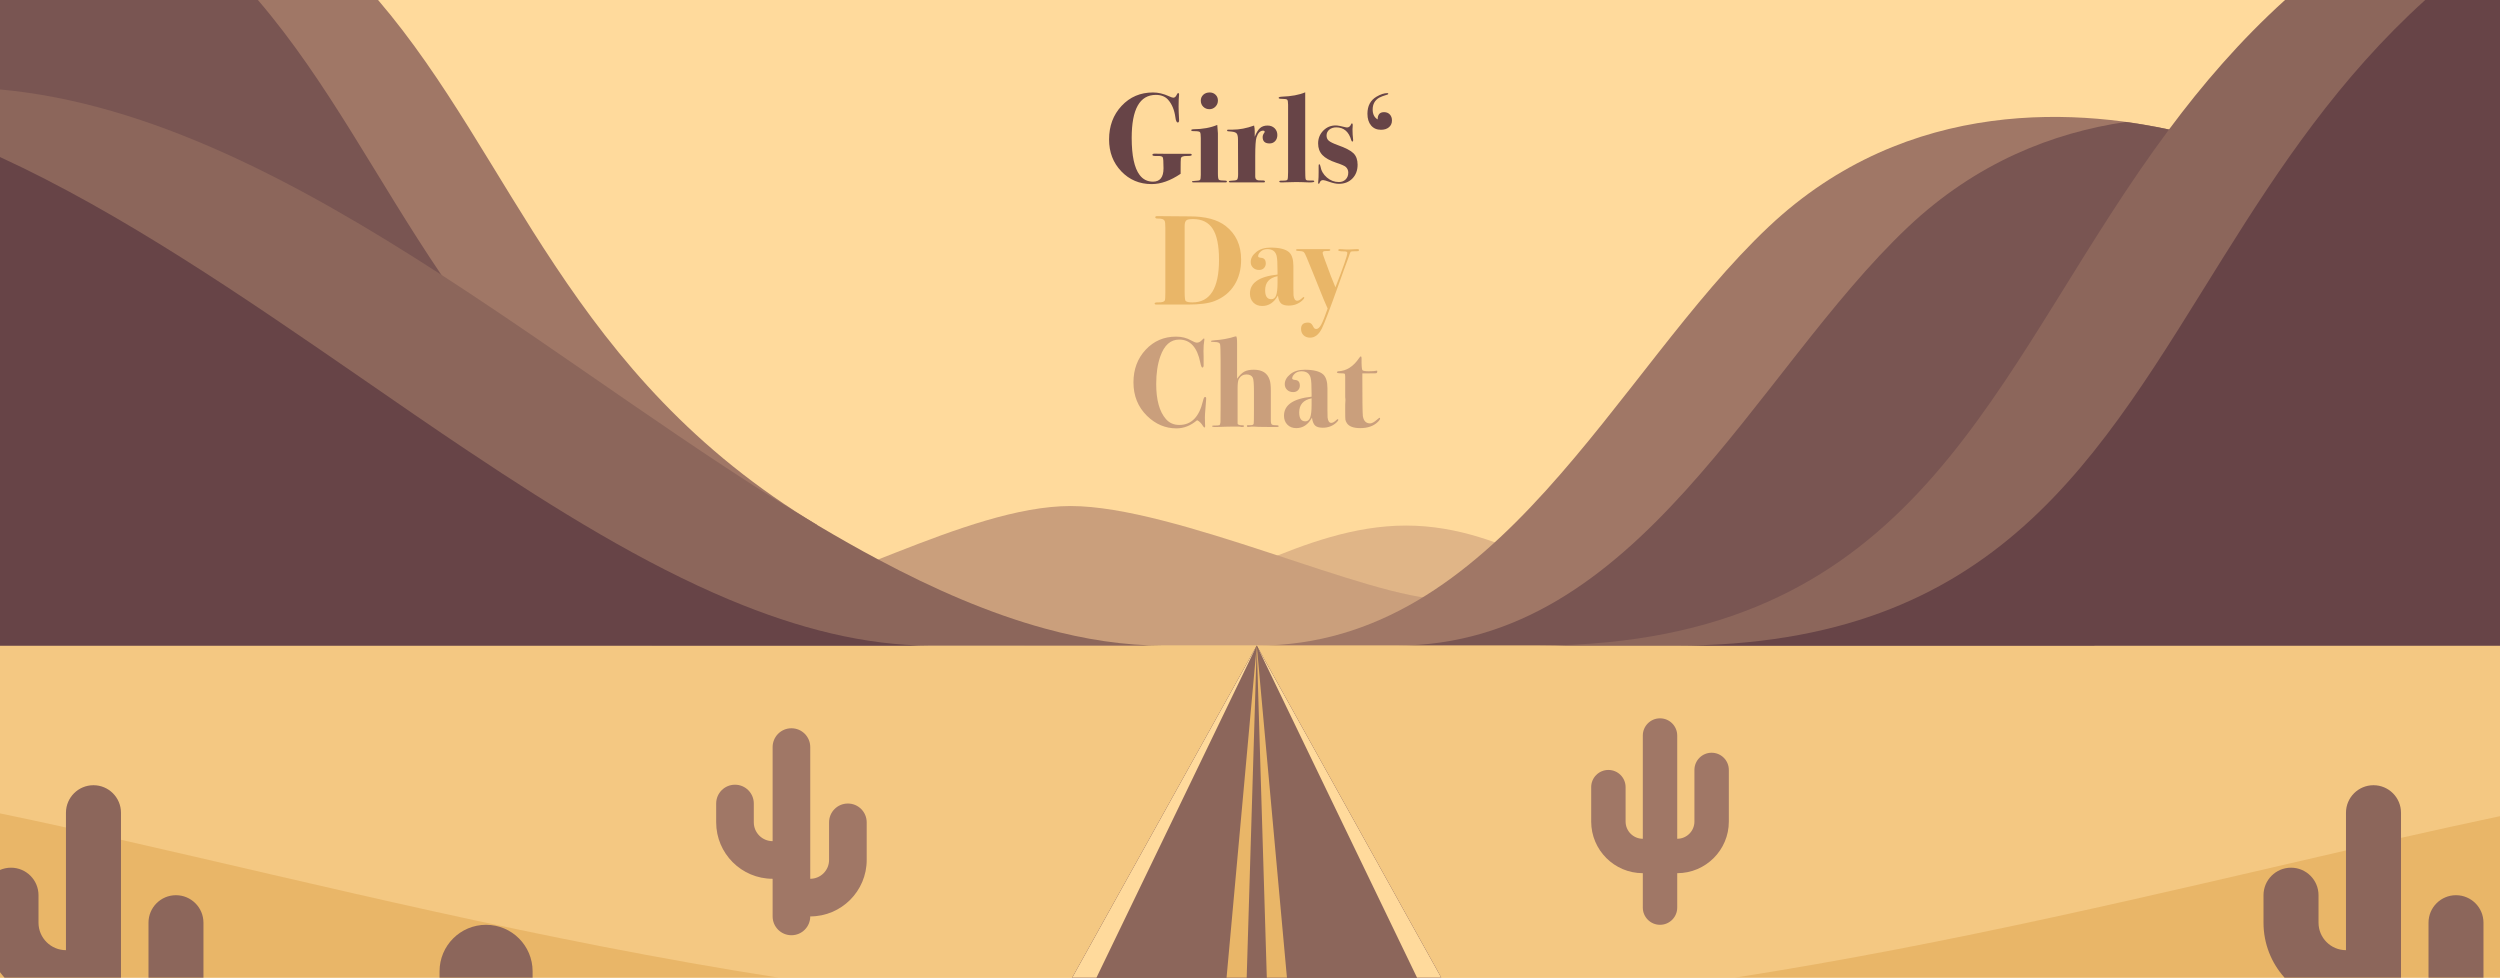
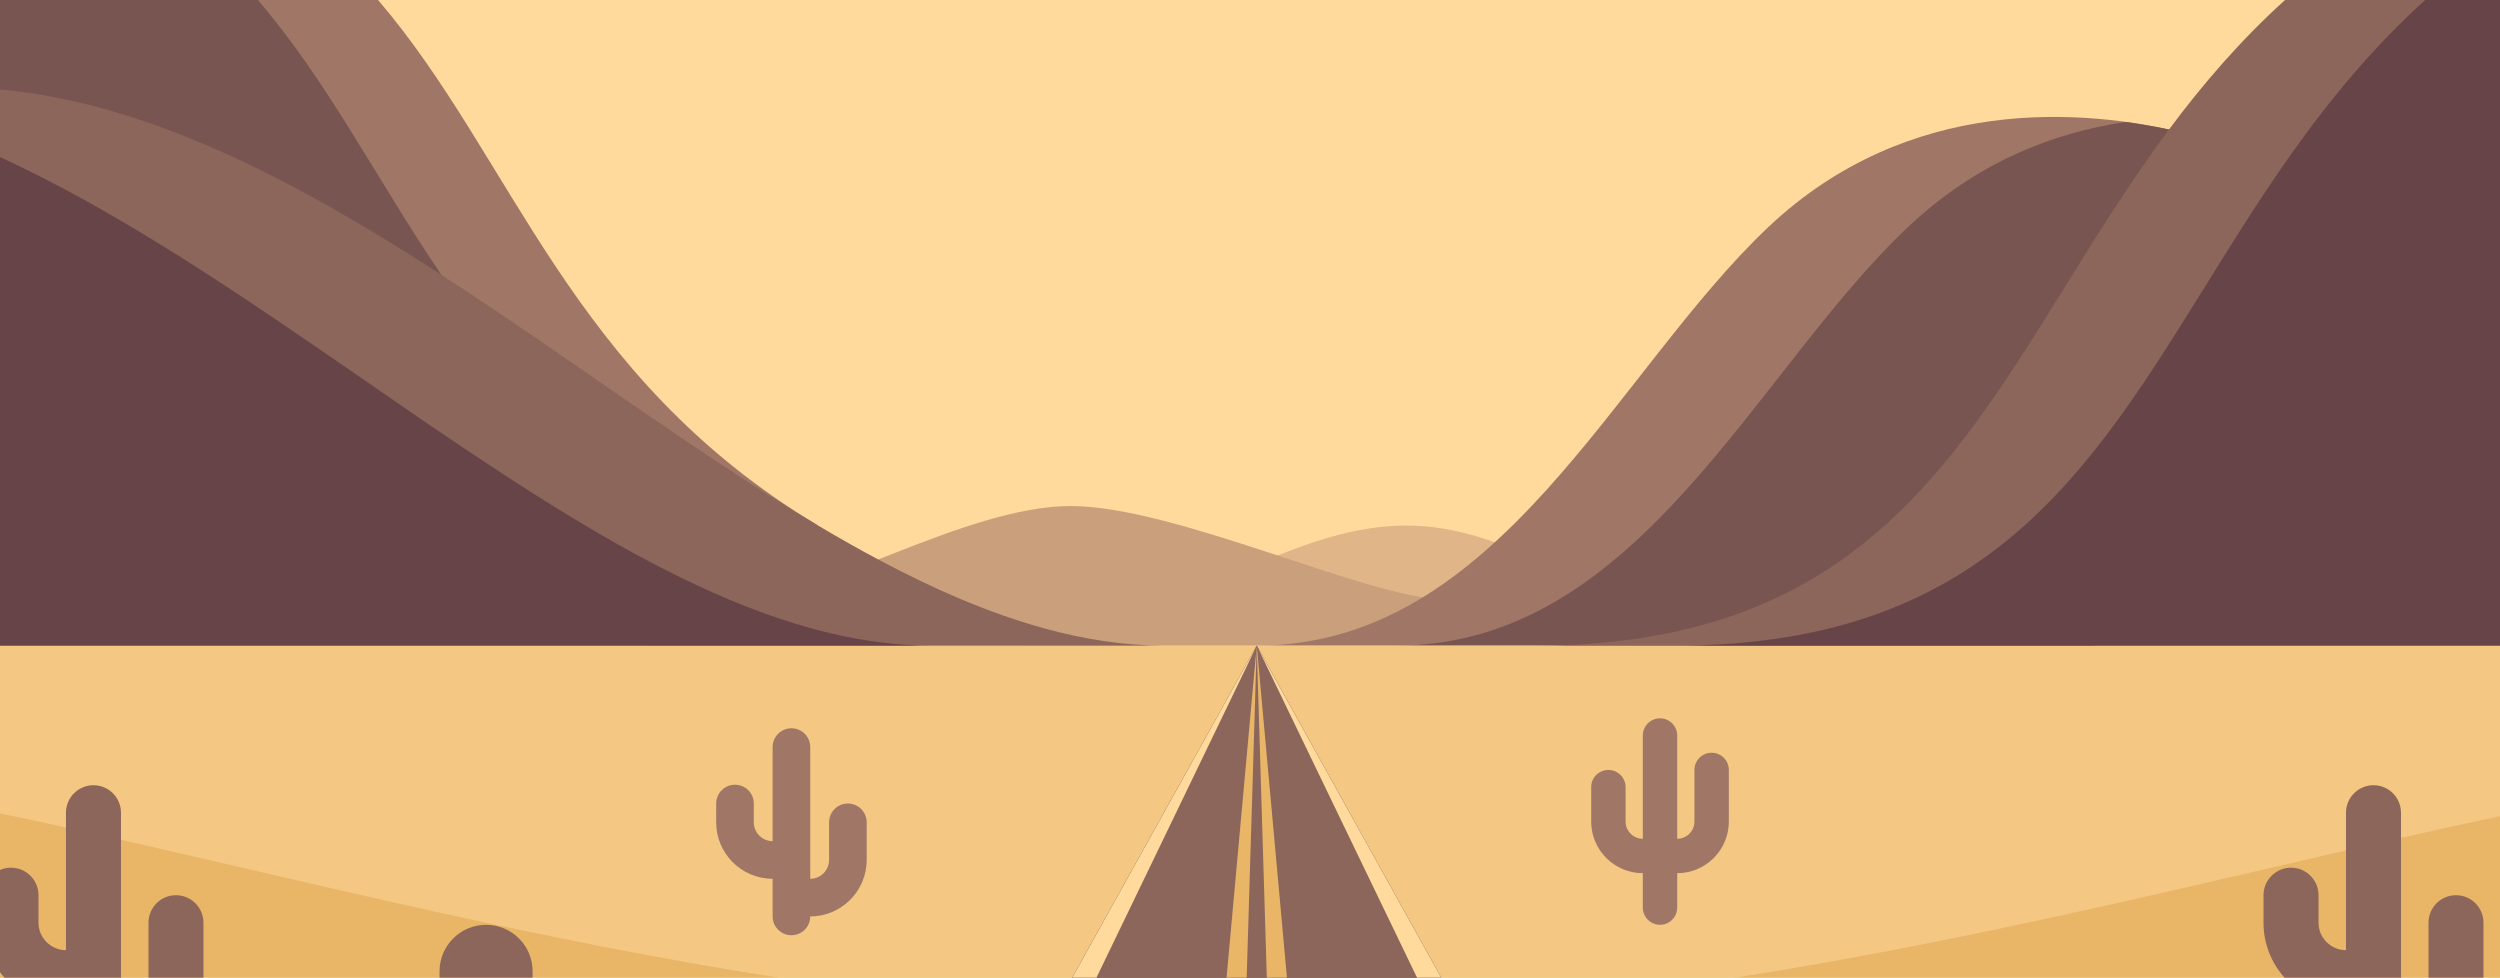
<svg xmlns="http://www.w3.org/2000/svg" version="1.1" id="Ebene_1" x="0px" y="0px" viewBox="0 0 429.82 168.09" style="enable-background:new 0 0 429.82 168.09;" xml:space="preserve">
-   <style type="text/css">
+   <defs id="defs4474" />
+   <style type="text/css" id="style4321">
	.st0{fill:#FFDA9C;}
	.st1{fill:#E0B587;}
	.st2{fill:#CA9F7C;}
	.st3{fill:#A07766;}
	.st4{fill:#795552;}
	.st5{fill:#E9B668;}
	.st6{opacity:0.5;}
	.st7{fill:#674447;}
	.st8{fill:#8C665B;}
</style>
-   <g>
-     <g>
-       <path class="st0" d="M247.78,168.09H0V0h429.82v168.09H247.79" />
+   <g id="g4441">
+     <g id="g4325">
+       <path class="st0" d="M247.78,168.09H0V0h429.82v168.09H247.79" id="path4323" />
    </g>
-     <g>
-       <path class="st1" d="M285.403,103c-13.333,0-25.667-12.641-43.667-12.641S208.405,103,195.905,103    s-19.835,8-19.835,8H275.737L285.403,103z" />
+     <g id="g4329">
+       <path class="st1" d="M285.403,103c-13.333,0-25.667-12.641-43.667-12.641S208.405,103,195.905,103    s-19.835,8-19.835,8H275.737L285.403,103z" id="path4327" />
    </g>
-     <g>
-       <path class="st2" d="M248.07,103c-12.5,0-46-16-64-16s-43.5,16-56,16s-16,8-16,8h136V103z" />
+     <g id="g4333">
+       <path class="st2" d="M248.07,103c-12.5,0-46-16-64-16s-43.5,16-56,16s-16,8-16,8h136V103z" id="path4331" />
    </g>
-     <g>
-       <path class="st3" d="M376.07,23c-18-4.5-47.995-6.646-72,16c-26.5,25-46.333,72-88,72h144l24-72L376.07,23L376.07,23z" />
+     <g id="g4337">
+       <path class="st3" d="M376.07,23c-18-4.5-47.995-6.646-72,16c-26.5,25-46.333,72-88,72h144l24-72L376.07,23L376.07,23z" id="path4335" />
    </g>
-     <g>
-       <path class="st4" d="M376.07,23c-3.188-0.797-6.766-1.511-10.606-2.035    c-12.497,1.842-25.659,6.964-37.394,18.035c-26.5,25-46.333,72-88,72h120l24-72L376.07,23z" />
+     <g id="g4341">
+       <path class="st4" d="M376.07,23c-3.188-0.797-6.766-1.511-10.606-2.035    c-12.497,1.842-25.659,6.964-37.394,18.035c-26.5,25-46.333,72-88,72h120l24-72L376.07,23z" id="path4339" />
    </g>
-     <g>
-       <path class="st3" d="M0,27v15.61l56.07,20.39l5.95,1.92l40.97,13.26h0.01l37.66,12.18c-0.02-0.01-0.03-0.02-0.05-0.03    C97.72,64.57,88.34,27.26,65,0h-20.66h-44.34v15.38C0,15.38,0,27,0,27z" />
+     <g id="g4345">
+       <path class="st3" d="M0,27v15.61l56.07,20.39l5.95,1.92l40.97,13.26h0.01l37.66,12.18c-0.02-0.01-0.03-0.02-0.05-0.03    C97.72,64.57,88.34,27.26,65,0h-20.66h-44.34v15.38C0,15.38,0,27,0,27z" id="path4343" />
    </g>
-     <g>
-       <path class="st4" d="M120.07,90.36L80.55,77.58h-0.01L35.48,63L0,50.1V0h44.34    C56.39,14.06,64.73,30.79,75.87,47.24c7.25,10.7,15.69,21.29,27.12,30.94H103    C108.05,82.45,113.69,86.53,120.07,90.36z" />
+     <g id="g4349">
+       <path class="st4" d="M120.07,90.36L80.55,77.58h-0.01L35.48,63L0,50.1V0h44.34    C56.39,14.06,64.73,30.79,75.87,47.24c7.25,10.7,15.69,21.29,27.12,30.94H103    C108.05,82.45,113.69,86.53,120.07,90.36z" id="path4347" />
    </g>
-     <g>
-       <path class="st5" d="M247.78,168.09H0V111h429.82v57.09H247.79" />
+     <g id="g4353">
+       <path class="st5" d="M247.78,168.09H0V111h429.82v57.09H247.79" id="path4351" />
    </g>
-     <g class="st6">
-       <path class="st0" d="M247.78,168.09h-113.87C92.89,161.69,54.52,152.02,20.8,144.38    c-3.2-0.73-6.35-1.43-9.46-2.11c-3.85-0.85-7.63-1.66-11.34-2.43V111h429.82v29.32    c-5.53,1.17-11.2,2.42-17.02,3.73c-3.11,0.7-6.27,1.42-9.46,2.16    c-31.75,7.3-67.3,15.98-105.11,21.88h-50.44" />
+     <g class="st6" id="g4357">
+       <path class="st0" d="M247.78,168.09h-113.87C92.89,161.69,54.52,152.02,20.8,144.38    c-3.2-0.73-6.35-1.43-9.46-2.11c-3.85-0.85-7.63-1.66-11.34-2.43V111h429.82v29.32    c-5.53,1.17-11.2,2.42-17.02,3.73c-3.11,0.7-6.27,1.42-9.46,2.16    c-31.75,7.3-67.3,15.98-105.11,21.88h-50.44" id="path4355" />
    </g>
-     <g>
-       <path class="st7" d="M247.78,168.09h-63.43L216.07,111c0,0,0.02,0.04,0.06,0.11l0.01,0.01l0.06,0.12    l0.23,0.42l0.05,0.08l0.33,0.6l0.1,0.18l1.55,2.78c0.12,0.21,0.24,0.43,0.37,0.66    l0.17,0.32l0.22,0.39l0.48,0.87l0.13,0.22l0.12,0.22c0.05,0.08,0.09,0.16,0.14,0.25    l0.2,0.37l0.02,0.04l0.58,1.04l0.33,0.59l1.61,2.9l0.41,0.74l0.36,0.65l0.38,0.68    l3.2,5.76l0.73,1.32l0.63,1.13l0.45,0.81l1.08,1.95l3.06,5.5l1.28,2.31L235.37,145.75l0.84,1.51    l0.13,0.23l0.12,0.21c0.22,0.4,0.45,0.81,0.67,1.22l0.52,0.93l0.42,0.76l0.95,1.7    l1.96,3.54l1,1.8l4.83,8.68l0.02,0.04c0.12,0.21,0.24,0.42,0.35,0.64    c0.13,0.23,0.26,0.46,0.39,0.69L247.78,168.09z" />
+     <g id="g4361">
+       <path class="st7" d="M247.78,168.09h-63.43L216.07,111c0,0,0.02,0.04,0.06,0.11l0.01,0.01l0.06,0.12    l0.23,0.42l0.05,0.08l0.33,0.6l0.1,0.18l1.55,2.78c0.12,0.21,0.24,0.43,0.37,0.66    l0.17,0.32l0.22,0.39l0.48,0.87l0.13,0.22l0.12,0.22c0.05,0.08,0.09,0.16,0.14,0.25    l0.2,0.37l0.02,0.04l0.58,1.04l0.33,0.59l1.61,2.9l0.41,0.74l0.36,0.65l0.38,0.68    l3.2,5.76l0.73,1.32l0.63,1.13l0.45,0.81l1.08,1.95l3.06,5.5l1.28,2.31L235.37,145.75l0.84,1.51    l0.13,0.23l0.12,0.21c0.22,0.4,0.45,0.81,0.67,1.22l0.52,0.93l0.42,0.76l0.95,1.7    l1.96,3.54l1,1.8l4.83,8.68l0.02,0.04c0.12,0.21,0.24,0.42,0.35,0.64    c0.13,0.23,0.26,0.46,0.39,0.69L247.78,168.09z" id="path4359" />
    </g>
-     <g>
-       <path class="st8" d="M247.78,168.09h-63.43L216.07,111c0,0,0.02,0.04,0.06,0.11l0.01,0.01l0.06,0.12    l0.23,0.42l0.05,0.08l0.33,0.6l0.1,0.18l1.55,2.78l0.21,0.39    c0.11,0.19,0.22,0.39,0.33,0.59l0.22,0.39l0.48,0.87l0.13,0.22l0.12,0.22l0.13,0.25    c0.07,0.12,0.14,0.24,0.21,0.37l0.02,0.04l0.58,1.04l0.33,0.59l1.61,2.9l0.41,0.74    l0.36,0.65l0.38,0.68L227.18,131l0.73,1.32l0.63,1.13l0.45,0.81l1.08,1.95l3.06,5.5    l1.28,2.31L235.37,145.75l0.84,1.51l0.13,0.23l0.12,0.21l0.47,0.84c0.24,0.44,0.48,0.87,0.72,1.31    l0.42,0.76l0.95,1.7l1.96,3.54l1,1.8l4.83,8.68l0.02,0.04l0.32,0.57    c0.06,0.1,0.11,0.2,0.17,0.3l0.06,0.11l0.19,0.35L247.78,168.09z" />
-       <path class="st8" d="M247.78,168.09h0.01" />
+     <g id="g4367">
+       <path class="st8" d="M247.78,168.09h-63.43L216.07,111c0,0,0.02,0.04,0.06,0.11l0.01,0.01l0.06,0.12    l0.23,0.42l0.05,0.08l0.33,0.6l0.1,0.18l1.55,2.78l0.21,0.39    c0.11,0.19,0.22,0.39,0.33,0.59l0.22,0.39l0.48,0.87l0.13,0.22l0.12,0.22l0.13,0.25    c0.07,0.12,0.14,0.24,0.21,0.37l0.02,0.04l0.58,1.04l0.33,0.59l1.61,2.9l0.41,0.74    l0.36,0.65l0.38,0.68L227.18,131l0.73,1.32l0.63,1.13l0.45,0.81l1.08,1.95l3.06,5.5    l1.28,2.31L235.37,145.75l0.84,1.51l0.13,0.23l0.12,0.21l0.47,0.84c0.24,0.44,0.48,0.87,0.72,1.31    l0.42,0.76l0.95,1.7l1.96,3.54l1,1.8l4.83,8.68l0.02,0.04l0.32,0.57    c0.06,0.1,0.11,0.2,0.17,0.3l0.06,0.11l0.19,0.35L247.78,168.09z" id="path4363" />
+       <path class="st8" d="M247.78,168.09h0.01" id="path4365" />
    </g>
-     <g>
-       <g>
-         <g>
-           <path class="st8" d="M91.57,167v1.09h-16V167c0-4.42,3.58-8,8-8S91.57,162.58,91.57,167z" />
+     <g id="g4375">
+       <g id="g4373">
+         <g id="g4371">
+           <path class="st8" d="M91.57,167v1.09h-16V167c0-4.42,3.58-8,8-8S91.57,162.58,91.57,167z" id="path4369" />
        </g>
      </g>
    </g>
-     <g>
-       <g>
-         <g>
-           <path class="st3" d="M285.403,159c-1.635,0-2.958-1.325-2.958-2.958v-29.583      c0-1.634,1.323-2.958,2.958-2.958s2.958,1.325,2.958,2.958v29.583C288.362,157.675,287.039,159,285.403,159      z" />
+     <g id="g4389">
+       <g id="g4381">
+         <g id="g4379">
+           <path class="st3" d="M285.403,159c-1.635,0-2.958-1.325-2.958-2.958v-29.583      c0-1.634,1.323-2.958,2.958-2.958s2.958,1.325,2.958,2.958v29.583C288.362,157.675,287.039,159,285.403,159      z" id="path4377" />
        </g>
      </g>
-       <g>
-         <g>
-           <path class="st3" d="M288.362,150.125h-5.917c-4.894,0-8.875-3.981-8.875-8.875v-5.917      c0-1.634,1.323-2.958,2.958-2.958s2.958,1.325,2.958,2.958V141.25c0,1.631,1.326,2.958,2.958,2.958      h5.917c1.632,0,2.958-1.328,2.958-2.958v-8.875c0-1.634,1.323-2.958,2.958-2.958      s2.958,1.325,2.958,2.958v8.875C297.237,146.144,293.256,150.125,288.362,150.125z" />
+       <g id="g4387">
+         <g id="g4385">
+           <path class="st3" d="M288.362,150.125h-5.917c-4.894,0-8.875-3.981-8.875-8.875v-5.917      c0-1.634,1.323-2.958,2.958-2.958s2.958,1.325,2.958,2.958V141.25c0,1.631,1.326,2.958,2.958,2.958      h5.917c1.632,0,2.958-1.328,2.958-2.958v-8.875c0-1.634,1.323-2.958,2.958-2.958      s2.958,1.325,2.958,2.958v8.875C297.237,146.144,293.256,150.125,288.362,150.125z" id="path4383" />
        </g>
      </g>
    </g>
-     <g>
-       <path class="st8" d="M200.07,111H0V15.38c25.67,2.35,51.01,15.78,75.87,31.86    c21.99,14.23,43.6,30.53,64.74,43.09c0.02,0.01,0.03,0.02,0.05,0.03    C144.12,92.41,147.56,94.37,150.99,96.19c9.65,5.15,19.2,9.29,28.64,11.87    C186.5,109.95,193.32,111,200.07,111z" />
+     <g id="g4393">
+       <path class="st8" d="M200.07,111H0V15.38c25.67,2.35,51.01,15.78,75.87,31.86    c21.99,14.23,43.6,30.53,64.74,43.09c0.02,0.01,0.03,0.02,0.05,0.03    C144.12,92.41,147.56,94.37,150.99,96.19c9.65,5.15,19.2,9.29,28.64,11.87    C186.5,109.95,193.32,111,200.07,111z" id="path4391" />
    </g>
-     <g>
-       <path class="st8" d="M429.82,0v111h-165.75c4.36,0,8.48-0.2,12.38-0.59    c56.32-5.55,67.78-49.6,96.46-88.14C378.69,14.5,385.17,6.96,392.86,0H429.82z" />
+     <g id="g4397">
+       <path class="st8" d="M429.82,0v111h-165.75c4.36,0,8.48-0.2,12.38-0.59    c56.32-5.55,67.78-49.6,96.46-88.14C378.69,14.5,385.17,6.96,392.86,0H429.82z" id="path4395" />
    </g>
-     <g>
-       <g>
-         <polygon class="st5" points="216.07,111 221.26,168.09 217.8,168.09    " />
+     <g id="g4407">
+       <g id="g4401">
+         <polygon class="st5" points="216.07,111 221.26,168.09 217.8,168.09    " id="polygon4399" />
      </g>
-       <g>
-         <polygon class="st5" points="216.07,111 214.34,168.09 210.88,168.09    " />
+       <g id="g4405">
+         <polygon class="st5" points="216.07,111 214.34,168.09 210.88,168.09    " id="polygon4403" />
      </g>
    </g>
-     <g>
-       <polygon class="st0" points="216.07,111 188.51,168.09 184.35,168.09   " />
+     <g id="g4411">
+       <polygon class="st0" points="216.07,111 188.51,168.09 184.35,168.09   " id="polygon4409" />
    </g>
-     <g>
-       <polygon class="st0" points="247.78,168.09 243.63,168.09 216.2,111.24 216.43,111.66 216.48,111.74     216.81,112.34 216.91,112.52 218.46,115.3 218.67,115.69 218.83,115.96 219,116.28     219.22,116.67 219.7,117.54 219.83,117.76 219.95,117.98 220.08,118.23 220.09,118.23     220.29,118.6 220.31,118.64 220.89,119.68 221.22,120.27 222.83,123.17 223.24,123.91     223.6,124.56 223.98,125.24 227.18,131 227.91,132.32 228.54,133.45 228.99,134.26     230.07,136.21 233.13,141.71 234.41,144.02 235.37,145.75 236.21,147.26 236.34,147.49     236.46,147.7 236.93,148.54 237.13,148.92 237.65,149.85 238.07,150.61 239.02,152.31     240.98,155.85 241.98,157.65 246.81,166.33 246.83,166.37 247.15,166.94 247.18,167.01     247.32,167.24 247.38,167.35 247.57,167.7   " />
+     <g id="g4415">
+       <polygon class="st0" points="247.78,168.09 243.63,168.09 216.2,111.24 216.43,111.66 216.48,111.74     216.81,112.34 216.91,112.52 218.46,115.3 218.67,115.69 218.83,115.96 219,116.28     219.22,116.67 219.7,117.54 219.83,117.76 219.95,117.98 220.08,118.23 220.09,118.23     220.29,118.6 220.31,118.64 220.89,119.68 221.22,120.27 222.83,123.17 223.24,123.91     223.6,124.56 223.98,125.24 227.18,131 227.91,132.32 228.54,133.45 228.99,134.26     230.07,136.21 233.13,141.71 234.41,144.02 235.37,145.75 236.21,147.26 236.34,147.49     236.46,147.7 236.93,148.54 237.13,148.92 237.65,149.85 238.07,150.61 239.02,152.31     240.98,155.85 241.98,157.65 246.81,166.33 246.83,166.37 247.15,166.94 247.18,167.01     247.32,167.24 247.38,167.35 247.57,167.7   " id="polygon4413" />
    </g>
-     <g>
-       <path class="st7" d="M160.07,111H0V27c20.98,9.66,41.68,23.9,62.02,37.92    c6.21,4.29,12.38,8.56,18.52,12.66h0.01C95.77,87.76,110.75,96.97,125.47,103.13h0.01    C137.18,108.03,148.72,111,160.07,111z" />
+     <g id="g4419">
+       <path class="st7" d="M160.07,111H0V27c20.98,9.66,41.68,23.9,62.02,37.92    c6.21,4.29,12.38,8.56,18.52,12.66h0.01C95.77,87.76,110.75,96.97,125.47,103.13h0.01    C137.18,108.03,148.72,111,160.07,111z" id="path4417" />
    </g>
-     <g>
-       <path class="st3" d="M145.775,138.148c-1.788,0-3.235,1.448-3.235,3.235v6.47c0,1.783-1.45,3.235-3.235,3.235    v-22.644c0-1.786-1.447-3.235-3.235-3.235s-3.235,1.448-3.235,3.235v16.174c-1.785,0-3.235-1.452-3.235-3.235    v-3.235c0-1.786-1.447-3.235-3.235-3.235s-3.235,1.448-3.235,3.235v3.235c0,5.351,4.353,9.705,9.705,9.705    v6.47c0,1.786,1.447,3.235,3.235,3.235s3.235-1.448,3.235-3.235c5.351,0,9.705-4.353,9.705-9.705v-6.47    C149.009,139.596,147.563,138.148,145.775,138.148z" />
+     <g id="g4423">
+       <path class="st3" d="M145.775,138.148c-1.788,0-3.235,1.448-3.235,3.235v6.47c0,1.783-1.45,3.235-3.235,3.235    v-22.644c0-1.786-1.447-3.235-3.235-3.235s-3.235,1.448-3.235,3.235v16.174c-1.785,0-3.235-1.452-3.235-3.235    v-3.235c0-1.786-1.447-3.235-3.235-3.235s-3.235,1.448-3.235,3.235v3.235c0,5.351,4.353,9.705,9.705,9.705    v6.47c0,1.786,1.447,3.235,3.235,3.235s3.235-1.448,3.235-3.235c5.351,0,9.705-4.353,9.705-9.705v-6.47    C149.009,139.596,147.563,138.148,145.775,138.148z" id="path4421" />
    </g>
-     <g>
-       <path class="st8" d="M412.8,139.73v28.36h-20.02c-2.25-2.5-3.62-5.82-3.62-9.45v-4.73    c0-2.61,2.12-4.73,4.73-4.73s4.73,2.12,4.73,4.73v4.73c0,2.6,2.12,4.72,4.72,4.72v-23.63    c0-2.61,2.12-4.73,4.73-4.73S412.8,137.12,412.8,139.73z" />
-       <path class="st8" d="M426.98,158.64v9.45h-9.45v-9.45c0-2.61,2.11-4.73,4.72-4.73    C424.87,153.91,426.98,156.03,426.98,158.64z" />
+     <g id="g4429">
+       <path class="st8" d="M412.8,139.73v28.36h-20.02c-2.25-2.5-3.62-5.82-3.62-9.45v-4.73    c0-2.61,2.12-4.73,4.73-4.73s4.73,2.12,4.73,4.73v4.73c0,2.6,2.12,4.72,4.72,4.72v-23.63    c0-2.61,2.12-4.73,4.73-4.73S412.8,137.12,412.8,139.73z" id="path4425" />
+       <path class="st8" d="M426.98,158.64v9.45h-9.45v-9.45c0-2.61,2.11-4.73,4.72-4.73    C424.87,153.91,426.98,156.03,426.98,158.64z" id="path4427" />
    </g>
-     <g>
-       <path class="st8" d="M20.8,139.73v28.36H0.78C0.51,167.79,0.25,167.48,0,167.15v-17.58    c0.58-0.25,1.22-0.39,1.89-0.39c2.61,0,4.73,2.12,4.73,4.73v4.73    c0,2.6,2.12,4.72,4.72,4.72v-23.63c0-2.61,2.12-4.73,4.73-4.73S20.8,137.12,20.8,139.73z" />
-       <path class="st8" d="M34.98,158.64v9.45h-9.45v-9.45c0-2.61,2.11-4.73,4.72-4.73    S34.98,156.03,34.98,158.64z" />
+     <g id="g4435">
+       <path class="st8" d="M20.8,139.73v28.36H0.78C0.51,167.79,0.25,167.48,0,167.15v-17.58    c0.58-0.25,1.22-0.39,1.89-0.39c2.61,0,4.73,2.12,4.73,4.73v4.73    c0,2.6,2.12,4.72,4.72,4.72v-23.63c0-2.61,2.12-4.73,4.73-4.73S20.8,137.12,20.8,139.73z" id="path4431" />
+       <path class="st8" d="M34.98,158.64v9.45h-9.45v-9.45c0-2.61,2.11-4.73,4.72-4.73    S34.98,156.03,34.98,158.64z" id="path4433" />
    </g>
-     <g>
-       <path class="st7" d="M429.82,0v111h-141.75c55.57,0,72.72-32.49,94.34-67.03c0,0,0-0.01,0.01-0.01    C391.88,28.85,402.19,13.35,416.96,0H429.82z" />
+     <g id="g4439">
+       <path class="st7" d="M429.82,0v111h-141.75c55.57,0,72.72-32.49,94.34-67.03c0,0,0-0.01,0.01-0.01    C391.88,28.85,402.19,13.35,416.96,0H429.82z" id="path4437" />
    </g>
  </g>
-   <g>
-     <path class="st7" d="M204.893,26.629c0,0.139-0.275,0.201-0.825,0.187   c-0.652-0.014-1,0.131-1.042,0.438c-0.029,0.175-0.043,0.751-0.043,1.728c0,0.336,0,0.634,0,0.897   c-1.743,1.181-3.406,1.771-4.987,1.771c-2.08,0-3.819-0.732-5.218-2.197   c-1.399-1.465-2.098-3.288-2.098-5.471c0-2.314,0.717-4.24,2.153-5.778   c1.436-1.538,3.237-2.307,5.405-2.307c0.893,0,1.816,0.22,2.768,0.659   c0.352,0.161,0.593,0.242,0.725,0.242c0.234,0,0.432-0.176,0.593-0.527   c0.073-0.176,0.154-0.264,0.242-0.264c0.102,0,0.154,0.074,0.154,0.22   c0,0.029-0.022,0.322-0.066,0.879c-0.015,0.176-0.022,0.593-0.022,1.252   c0,0.499,0.029,1.26,0.088,2.285c0,0.278-0.074,0.417-0.22,0.417   c-0.206,0-0.344-0.293-0.417-0.879c-0.176-1.289-0.601-2.307-1.274-3.054   c-0.498-0.542-1.194-0.813-2.087-0.813c-2.769,0-4.152,2.46-4.152,7.382   c0,3.062,0.456,5.192,1.368,6.393c0.573,0.762,1.338,1.143,2.294,1.143   c1.206,0,1.809-0.761,1.809-2.285c0-1.143-0.048-1.783-0.145-1.922s-0.345-0.209-0.745-0.209h-0.555   c-0.312,0-0.467-0.066-0.467-0.198s0.124-0.198,0.374-0.198c0.512,0,1.157,0.008,1.933,0.022h1.406   c0.278,0,0.721,0,1.329,0c0.607,0,1,0,1.175,0h0.286C204.805,26.442,204.893,26.505,204.893,26.629z" />
-     <path class="st7" d="M210.934,31.21c0,0.103-0.066,0.154-0.197,0.154h-2.912h-2.101   c-0.088,0-0.197,0-0.329,0c-0.117,0-0.183,0-0.197,0c-0.175,0-0.263-0.047-0.263-0.141   c0-0.07,0.168-0.111,0.505-0.123c0.498-0.014,0.791-0.07,0.879-0.166s0.131-0.386,0.131-0.873   v-6.337c0-0.56-0.047-0.895-0.143-1.005s-0.384-0.166-0.868-0.166c-0.308,0-0.487-0.007-0.539-0.022   c-0.051-0.014-0.077-0.066-0.077-0.154c0-0.102,0.11-0.154,0.33-0.154   c1.611-0.014,2.988-0.264,4.13-0.747c0.029,0.176,0.066,0.659,0.11,1.45v2.79v4.13   c0,0.601,0.055,0.953,0.165,1.055c0.11,0.103,0.487,0.154,1.131,0.154   C210.853,31.056,210.934,31.108,210.934,31.21z M209.396,17.281c0,0.41-0.143,0.762-0.427,1.054   c-0.285,0.293-0.629,0.439-1.034,0.439c-0.419,0-0.771-0.139-1.056-0.417   c-0.285-0.278-0.427-0.629-0.427-1.054c0-0.41,0.143-0.747,0.427-1.011s0.651-0.396,1.101-0.396   c0.405,0,0.741,0.132,1.011,0.396C209.261,16.556,209.396,16.886,209.396,17.281z" />
-     <path class="st7" d="M219.611,23.213c0,0.425-0.125,0.773-0.373,1.043c-0.25,0.271-0.572,0.407-0.967,0.407   c-0.791,0-1.186-0.366-1.186-1.099c0-0.249,0.094-0.498,0.285-0.747   c0.043-0.058,0.066-0.11,0.066-0.154c0-0.132-0.096-0.198-0.283-0.198   c-0.491,0-0.867,0.387-1.127,1.162c-0.145,0.438-0.216,1.512-0.216,3.221v1.6v1.929   c0,0.395,0.198,0.606,0.593,0.635c0.234,0.015,0.512,0.022,0.834,0.022   c0.162,0.015,0.242,0.066,0.242,0.154c0,0.117-0.066,0.176-0.197,0.176h-0.439   c-0.133,0-0.77,0-1.912,0c0.058,0-0.271,0-0.989,0h-1.077h-0.834c-0.146,0-0.315,0-0.505,0   c-0.162,0-0.242-0.047-0.242-0.143s0.102-0.143,0.308-0.143c0.6-0.014,0.963-0.077,1.087-0.186   s0.187-0.435,0.187-0.975l-0.022-5.917c0-0.497-0.069-0.84-0.208-1.03s-0.45-0.307-0.934-0.351   c-0.381-0.027-0.597-0.048-0.648-0.062s-0.077-0.062-0.077-0.144c0-0.083,0.059-0.124,0.176-0.124   c0.132,0,0.256,0,0.374,0h0.439c1.127,0,2.343-0.234,3.647-0.703   c0.073,0.293,0.11,0.63,0.11,1.01v0.923c0.278-0.709,0.582-1.209,0.912-1.499   c0.33-0.29,0.758-0.435,1.285-0.435c0.498,0,0.904,0.154,1.219,0.461   C219.455,22.356,219.611,22.745,219.611,23.213z" />
-     <path class="st7" d="M225.961,31.199c0,0.11-0.277,0.165-0.832,0.165c-0.131,0-0.539-0.015-1.226-0.044   c-0.351-0.015-0.693-0.022-1.028-0.022c-0.321,0-0.92,0.015-1.795,0.044l-0.657,0.022   c-0.321,0.015-0.481-0.037-0.481-0.153c0-0.117,0.168-0.168,0.505-0.154   c0.513,0.015,0.81-0.037,0.891-0.153c0.08-0.117,0.12-0.556,0.12-1.316V18.026   c0-0.497-0.052-0.793-0.155-0.888c-0.104-0.095-0.409-0.143-0.913-0.143   c-0.372,0-0.558-0.054-0.558-0.164c0-0.124,0.19-0.194,0.569-0.21   c1.632-0.059,2.966-0.308,4.001-0.747c0,0.439,0,3.01,0,7.711v5.471   c0,0.996,0.025,1.578,0.077,1.747c0.051,0.168,0.23,0.245,0.538,0.23h0.659   C225.865,31.034,225.961,31.089,225.961,31.199z" />
-     <path class="st7" d="M233.409,28.31c0,0.981-0.3,1.776-0.898,2.384s-1.372,0.912-2.321,0.912   c-0.467,0-1.021-0.118-1.664-0.352c-0.526-0.19-0.869-0.286-1.029-0.286   c-0.277,0-0.46,0.106-0.548,0.319c-0.088,0.212-0.153,0.318-0.196,0.318   c-0.088,0-0.132-0.052-0.132-0.155c0-0.089,0.012-0.229,0.035-0.42   c0.035-0.28,0.053-0.767,0.053-1.459c0-0.029,0-0.103,0-0.221c0-0.118,0-0.28,0-0.486V28.487   c0-0.162,0.036-0.243,0.109-0.243c0.087,0,0.152,0.11,0.196,0.33   c0.132,0.776,0.504,1.424,1.116,1.944s1.298,0.78,2.056,0.78c0.481,0,0.872-0.15,1.171-0.45   s0.448-0.692,0.448-1.176c0-0.38-0.139-0.703-0.417-0.966c-0.205-0.19-0.755-0.432-1.648-0.725   c-1.098-0.366-1.893-0.809-2.383-1.329c-0.491-0.52-0.736-1.183-0.736-1.988   c0-0.864,0.293-1.596,0.879-2.197c0.585-0.6,1.303-0.9,2.153-0.9   c0.321,0,0.878,0.103,1.669,0.308c0.117,0.029,0.205,0.044,0.264,0.044   c0.322,0,0.563-0.198,0.726-0.593c0.029-0.073,0.065-0.11,0.109-0.11   c0.103,0,0.154,0.088,0.154,0.264l-0.022,0.417c-0.015,0.059-0.021,0.161-0.021,0.307   c0,0.601,0.036,1.216,0.109,1.846v0.11c0,0.117-0.044,0.176-0.132,0.176   c-0.073,0-0.132-0.066-0.176-0.198c-0.425-1.494-1.289-2.241-2.593-2.241   c-0.482,0-0.882,0.131-1.197,0.395c-0.314,0.264-0.472,0.601-0.472,1.011   c0,0.381,0.132,0.681,0.396,0.901s0.775,0.469,1.537,0.747c1.333,0.469,2.233,0.938,2.703,1.406   C233.174,26.824,233.409,27.475,233.409,28.31z" />
-     <path class="st7" d="M239.318,20.709c0,0.483-0.172,0.872-0.516,1.165   c-0.345,0.293-0.803,0.439-1.373,0.439c-0.719,0-1.286-0.248-1.703-0.744   c-0.417-0.496-0.626-1.167-0.626-2.014c0-1.343,0.52-2.321,1.56-2.934   c0.703-0.409,1.325-0.613,1.867-0.613c0.103,0,0.154,0.037,0.154,0.109   c0,0.088-0.059,0.139-0.176,0.153c-0.63,0.189-1.092,0.365-1.384,0.525   c-0.747,0.438-1.121,1.115-1.121,2.033c0,0.802,0.286,1.371,0.857,1.706   c0-0.835,0.365-1.252,1.098-1.252c0.41,0,0.74,0.132,0.989,0.396S239.318,20.284,239.318,20.709z" />
-     <path class="st5" d="M213.384,44.652c0,1.67-0.381,3.112-1.143,4.328   c-0.791,1.274-1.941,2.205-3.449,2.79c-1.025,0.396-2.556,0.593-4.592,0.593   c-0.029,0-0.19,0-0.483,0c-0.293,0-0.718,0-1.274,0h-0.791c-0.029,0-0.505,0-1.428,0h-1.384   c-0.22,0-0.33-0.059-0.33-0.176c0-0.146,0.205-0.212,0.615-0.198   c0.629,0.015,1.011-0.095,1.142-0.33c0.059-0.102,0.088-0.549,0.088-1.34V39.138   c0-0.645-0.044-1.04-0.132-1.187c-0.146-0.264-0.52-0.388-1.12-0.374   c-0.322,0.015-0.483-0.059-0.483-0.22c0-0.132,0.102-0.198,0.308-0.198h0.396   c0.878,0,1.728,0.008,2.548,0.022c1.172,0.015,2.08,0.022,2.724,0.022   c2.666,0,4.709,0.549,6.13,1.648C212.498,40.229,213.384,42.163,213.384,44.652z M209.583,44.663   c0-2.42-0.359-4.191-1.077-5.313c-0.718-1.123-1.845-1.684-3.383-1.684   c-0.557,0-0.923,0.059-1.099,0.176c-0.234,0.146-0.351,0.491-0.351,1.034v11.266   c0,0.968,0.058,1.503,0.176,1.606c0.175,0.162,0.563,0.242,1.164,0.242   C208.06,51.99,209.583,49.548,209.583,44.663z" />
-     <path class="st5" d="M224.236,51.179c0,0.119-0.117,0.282-0.352,0.49   c-0.629,0.581-1.406,0.87-2.328,0.87c-0.602,0-1.037-0.126-1.309-0.378   c-0.27-0.252-0.449-0.704-0.537-1.357c-0.66,1.201-1.561,1.802-2.703,1.802   c-0.629,0-1.138-0.198-1.526-0.593s-0.582-0.908-0.582-1.538c0-1.845,1.581-2.936,4.745-3.273   v-0.461c0-1.464-0.051-2.365-0.154-2.702l-0.021-0.11c-0.205-0.732-0.725-1.098-1.561-1.098   c-0.482,0-0.871,0.139-1.164,0.417c-0.293,0.279-0.439,0.549-0.439,0.813   c0,0.146,0.176,0.234,0.527,0.264c0.527,0.044,0.791,0.366,0.791,0.967   c0,0.322-0.105,0.59-0.318,0.802c-0.213,0.212-0.486,0.319-0.824,0.319   c-0.424,0-0.772-0.128-1.043-0.385c-0.271-0.256-0.406-0.582-0.406-0.978   c0-0.629,0.314-1.201,0.944-1.714c0.63-0.512,1.458-0.769,2.483-0.769   c1.523,0,2.584,0.271,3.186,0.812c0.482,0.454,0.725,1.245,0.725,2.373v3.757   c0,0.732,0.008,1.157,0.021,1.274c0.074,0.615,0.285,0.923,0.637,0.923   c0.25,0,0.557-0.176,0.924-0.527c0.072-0.073,0.131-0.11,0.176-0.11   C224.199,51.067,224.236,51.105,224.236,51.179z M219.645,48.563v-1.077   c-1.42,0.278-2.131,1.084-2.131,2.417c0,1.025,0.352,1.538,1.055,1.538   c0.395,0,0.674-0.22,0.834-0.659C219.564,50.343,219.645,49.603,219.645,48.563z" />
-     <path class="st5" d="M233.64,42.982c0,0.103-0.029,0.165-0.088,0.187s-0.264,0.033-0.615,0.033   c-0.396,0-0.63,0.022-0.703,0.066l-0.132,0.242l-0.264,0.769c-0.117,0.352-0.381,1.062-0.79,2.131   c-0.03,0.088-0.352,0.988-0.967,2.702c-1.45,4.057-2.388,6.51-2.812,7.36   c-0.527,1.055-1.201,1.582-2.021,1.582c-0.469,0-0.846-0.139-1.131-0.417   c-0.286-0.279-0.429-0.645-0.429-1.099c0-0.718,0.396-1.077,1.187-1.077   c0.264,0,0.476,0.088,0.637,0.264c0.073,0.073,0.198,0.278,0.374,0.615   c0.102,0.146,0.241,0.22,0.417,0.22c0.293,0,0.575-0.246,0.846-0.736   c0.271-0.491,0.641-1.417,1.109-2.78c-0.116-0.234-0.343-0.754-0.68-1.56   c-0.439-1.113-1.026-2.57-1.76-4.372c-0.175-0.439-0.569-1.399-1.183-2.879   c-0.206-0.519-0.382-0.827-0.528-0.926s-0.483-0.156-1.012-0.172c-0.176,0-0.264-0.051-0.264-0.154   c0-0.102,0.088-0.153,0.264-0.153h0.396c0.22,0,0.549,0,0.988,0s0.776,0,1.011,0h2.68   c0.088,0,0.19,0,0.308,0c0.161,0,0.242,0.051,0.242,0.153c0,0.132-0.22,0.191-0.659,0.176   c-0.439-0.014-0.659,0.081-0.659,0.286c0,0.147,0.059,0.374,0.176,0.681   c0.161,0.41,0.249,0.652,0.264,0.725c0.718,1.992,1.304,3.508,1.758,4.548   c1.362-3.471,2.043-5.449,2.043-5.932c0-0.161-0.169-0.242-0.505-0.242   c-0.703,0-1.055-0.066-1.055-0.198c0-0.131,0.088-0.197,0.264-0.197   c0.146,0,0.292,0.007,0.439,0.022c0.277,0.029,0.658,0.044,1.142,0.044   c0.059,0,0.275-0.011,0.648-0.033c0.374-0.022,0.619-0.033,0.736-0.033h0.132   C233.574,42.829,233.64,42.88,233.64,42.982z" />
-     <path class="st2" d="M207.375,68.53l-0.022,0.374c0,0.074-0.037,0.535-0.109,1.384   c-0.059,0.645-0.088,1.143-0.088,1.494c0,0.439,0.007,0.806,0.022,1.099   c0.014,0.103,0.022,0.228,0.022,0.374c0,0.161-0.037,0.242-0.11,0.242   c-0.074,0-0.154-0.073-0.242-0.22c-0.323-0.527-0.667-0.871-1.033-1.033   c-1.099,0.938-2.278,1.406-3.537,1.406c-1.919,0-3.611-0.717-5.075-2.153   c-1.553-1.523-2.329-3.441-2.329-5.756c0-2.241,0.699-4.112,2.098-5.613   c1.398-1.501,3.145-2.252,5.24-2.252c0.967,0,1.831,0.22,2.592,0.659   c0.439,0.249,0.761,0.374,0.967,0.374c0.308,0,0.593-0.139,0.857-0.417   c0.19-0.205,0.308-0.308,0.352-0.308c0.058,0,0.088,0.051,0.088,0.154   c0,0.044-0.008,0.11-0.022,0.198c-0.088,0.498-0.132,1.113-0.132,1.845   c0,0.074,0.007,0.374,0.022,0.901c0,0.513,0,0.857,0,1.033v0.483c0,0.264-0.074,0.396-0.22,0.396   c-0.118,0-0.235-0.286-0.352-0.857c-0.527-2.636-1.736-3.955-3.625-3.955   c-1.494,0-2.578,0.967-3.251,2.9c-0.469,1.318-0.703,2.9-0.703,4.746   c0,2.739,0.556,4.746,1.669,6.02c0.586,0.674,1.354,1.011,2.307,1.011   c2.065,0,3.419-1.376,4.064-4.13c0.102-0.454,0.22-0.681,0.352-0.681   C207.323,68.245,207.389,68.34,207.375,68.53z" />
-     <path class="st2" d="M219.832,73.276c0,0.088-0.066,0.132-0.199,0.132c0.016,0-0.131,0-0.438,0   c-0.309,0-0.564,0-0.77,0h-0.549c-1.26,0-2.037-0.022-2.33-0.066h-0.352l-0.527,0.066   c-0.19,0.015-0.286-0.041-0.286-0.166c0-0.095,0.037-0.142,0.11-0.142h0.505   c0.322,0.015,0.505-0.073,0.549-0.264c0.029-0.117,0.044-0.849,0.044-2.197v-3.273   c0-1.362-0.065-2.167-0.196-2.417c-0.189-0.38-0.552-0.571-1.09-0.571   c-0.567,0-1.003,0.258-1.308,0.773c-0.146,0.25-0.218,0.788-0.218,1.612v3.466c0,1.075,0,1.663,0,1.766   v0.265v0.53c-0.015,0.221,0.287,0.331,0.904,0.331c0.129,0,0.194,0.044,0.194,0.133   c0,0.103-0.095,0.154-0.285,0.154h-0.176c-0.118-0.044-0.293-0.066-0.527-0.066h-0.967l-1.23,0.022   l-1.296,0.044h-0.659c-0.22,0-0.33-0.044-0.33-0.132c0-0.044,0.014-0.073,0.044-0.088   c0.029-0.014,0.095-0.022,0.198-0.022c0.556,0,0.886-0.022,0.989-0.066   c0.102-0.044,0.168-0.212,0.198-0.505c0.014-0.176,0.022-1.055,0.022-2.636v-8.063   c0-1.582-0.033-2.494-0.099-2.735s-0.377-0.362-0.934-0.362c-0.425,0-0.637-0.044-0.637-0.132   s0.248-0.146,0.743-0.176c1.123-0.073,2.179-0.264,3.17-0.571   c0.189-0.058,0.328-0.088,0.415-0.088c0.117,0,0.175,0.41,0.175,1.23v0.439   c0,0.293,0,0.681,0,1.164c0,0.469,0,0.791,0,0.967V65.125c0.424-0.6,0.838-1.011,1.241-1.23   c0.403-0.22,0.948-0.33,1.637-0.33c1.45,0,2.358,0.586,2.724,1.757   c0.133,0.381,0.199,0.996,0.199,1.846v5.119c0,0.381,0.061,0.615,0.186,0.703   s0.436,0.132,0.934,0.132C219.758,73.122,219.832,73.174,219.832,73.276z" />
-     <path class="st2" d="M230.092,72.179c0,0.119-0.118,0.282-0.352,0.49   c-0.63,0.581-1.406,0.87-2.329,0.87c-0.601,0-1.036-0.126-1.308-0.378   c-0.271-0.252-0.45-0.704-0.538-1.357c-0.659,1.201-1.56,1.802-2.702,1.802   c-0.63,0-1.139-0.198-1.526-0.593c-0.389-0.396-0.583-0.908-0.583-1.538   c0-1.845,1.582-2.936,4.746-3.273v-0.461c0-1.464-0.052-2.365-0.154-2.702l-0.021-0.11   c-0.205-0.732-0.726-1.098-1.561-1.098c-0.482,0-0.871,0.139-1.164,0.417   c-0.293,0.279-0.439,0.549-0.439,0.813c0,0.146,0.176,0.234,0.527,0.264   c0.527,0.044,0.791,0.366,0.791,0.967c0,0.322-0.106,0.59-0.318,0.802   c-0.213,0.212-0.487,0.319-0.824,0.319c-0.425,0-0.772-0.128-1.043-0.385   c-0.271-0.256-0.407-0.582-0.407-0.978c0-0.629,0.315-1.201,0.945-1.714   c0.629-0.512,1.457-0.769,2.482-0.769c1.523,0,2.585,0.271,3.186,0.812   c0.483,0.454,0.725,1.245,0.725,2.373v3.757c0,0.732,0.008,1.157,0.022,1.274   c0.073,0.615,0.285,0.923,0.637,0.923c0.249,0,0.557-0.176,0.923-0.527   c0.073-0.073,0.132-0.11,0.176-0.11C230.055,72.067,230.092,72.105,230.092,72.179z M225.5,69.563   v-1.077c-1.421,0.278-2.131,1.084-2.131,2.417c0,1.025,0.351,1.538,1.054,1.538   c0.396,0,0.674-0.22,0.835-0.659C225.419,71.343,225.5,70.603,225.5,69.563z" />
-     <path class="st2" d="M237.275,71.936c0,0.162-0.141,0.374-0.421,0.637   c-0.723,0.688-1.719,1.033-2.987,1.033c-1.166,0-1.934-0.286-2.302-0.857   c-0.147-0.22-0.232-0.424-0.255-0.615c-0.021-0.19-0.033-0.681-0.033-1.472v-1.055   c0.029-0.278,0.044-0.571,0.044-0.879l-0.044-0.461v-1.977v-1.582c0-0.264-0.036-0.417-0.109-0.461   s-0.293-0.066-0.659-0.066c-0.439,0-0.659-0.058-0.659-0.176c0-0.087,0.08-0.146,0.241-0.175   c1.377-0.044,2.563-0.791,3.56-2.241c0.132-0.205,0.234-0.308,0.308-0.308   c0.088,0,0.132,0.103,0.132,0.308c-0.015,1.26,0.036,1.948,0.153,2.065s0.477,0.176,1.077,0.176   c0.615,0,1.047-0.029,1.296-0.088c0.029-0.015,0.059-0.022,0.088-0.022   c0.059,0,0.088,0.046,0.088,0.138c0,0.215-0.095,0.322-0.283,0.322   c-0.596,0.016-1.257,0.023-1.982,0.023c-0.058,0-0.159,0-0.305,0v0.459   c0,3.906,0.029,6.194,0.088,6.864c0.134,0.845,0.55,1.268,1.249,1.268   c0.312,0,0.713-0.22,1.204-0.659c0.237-0.205,0.386-0.308,0.445-0.308   C237.253,71.826,237.275,71.863,237.275,71.936z" />
-   </g>
</svg>
